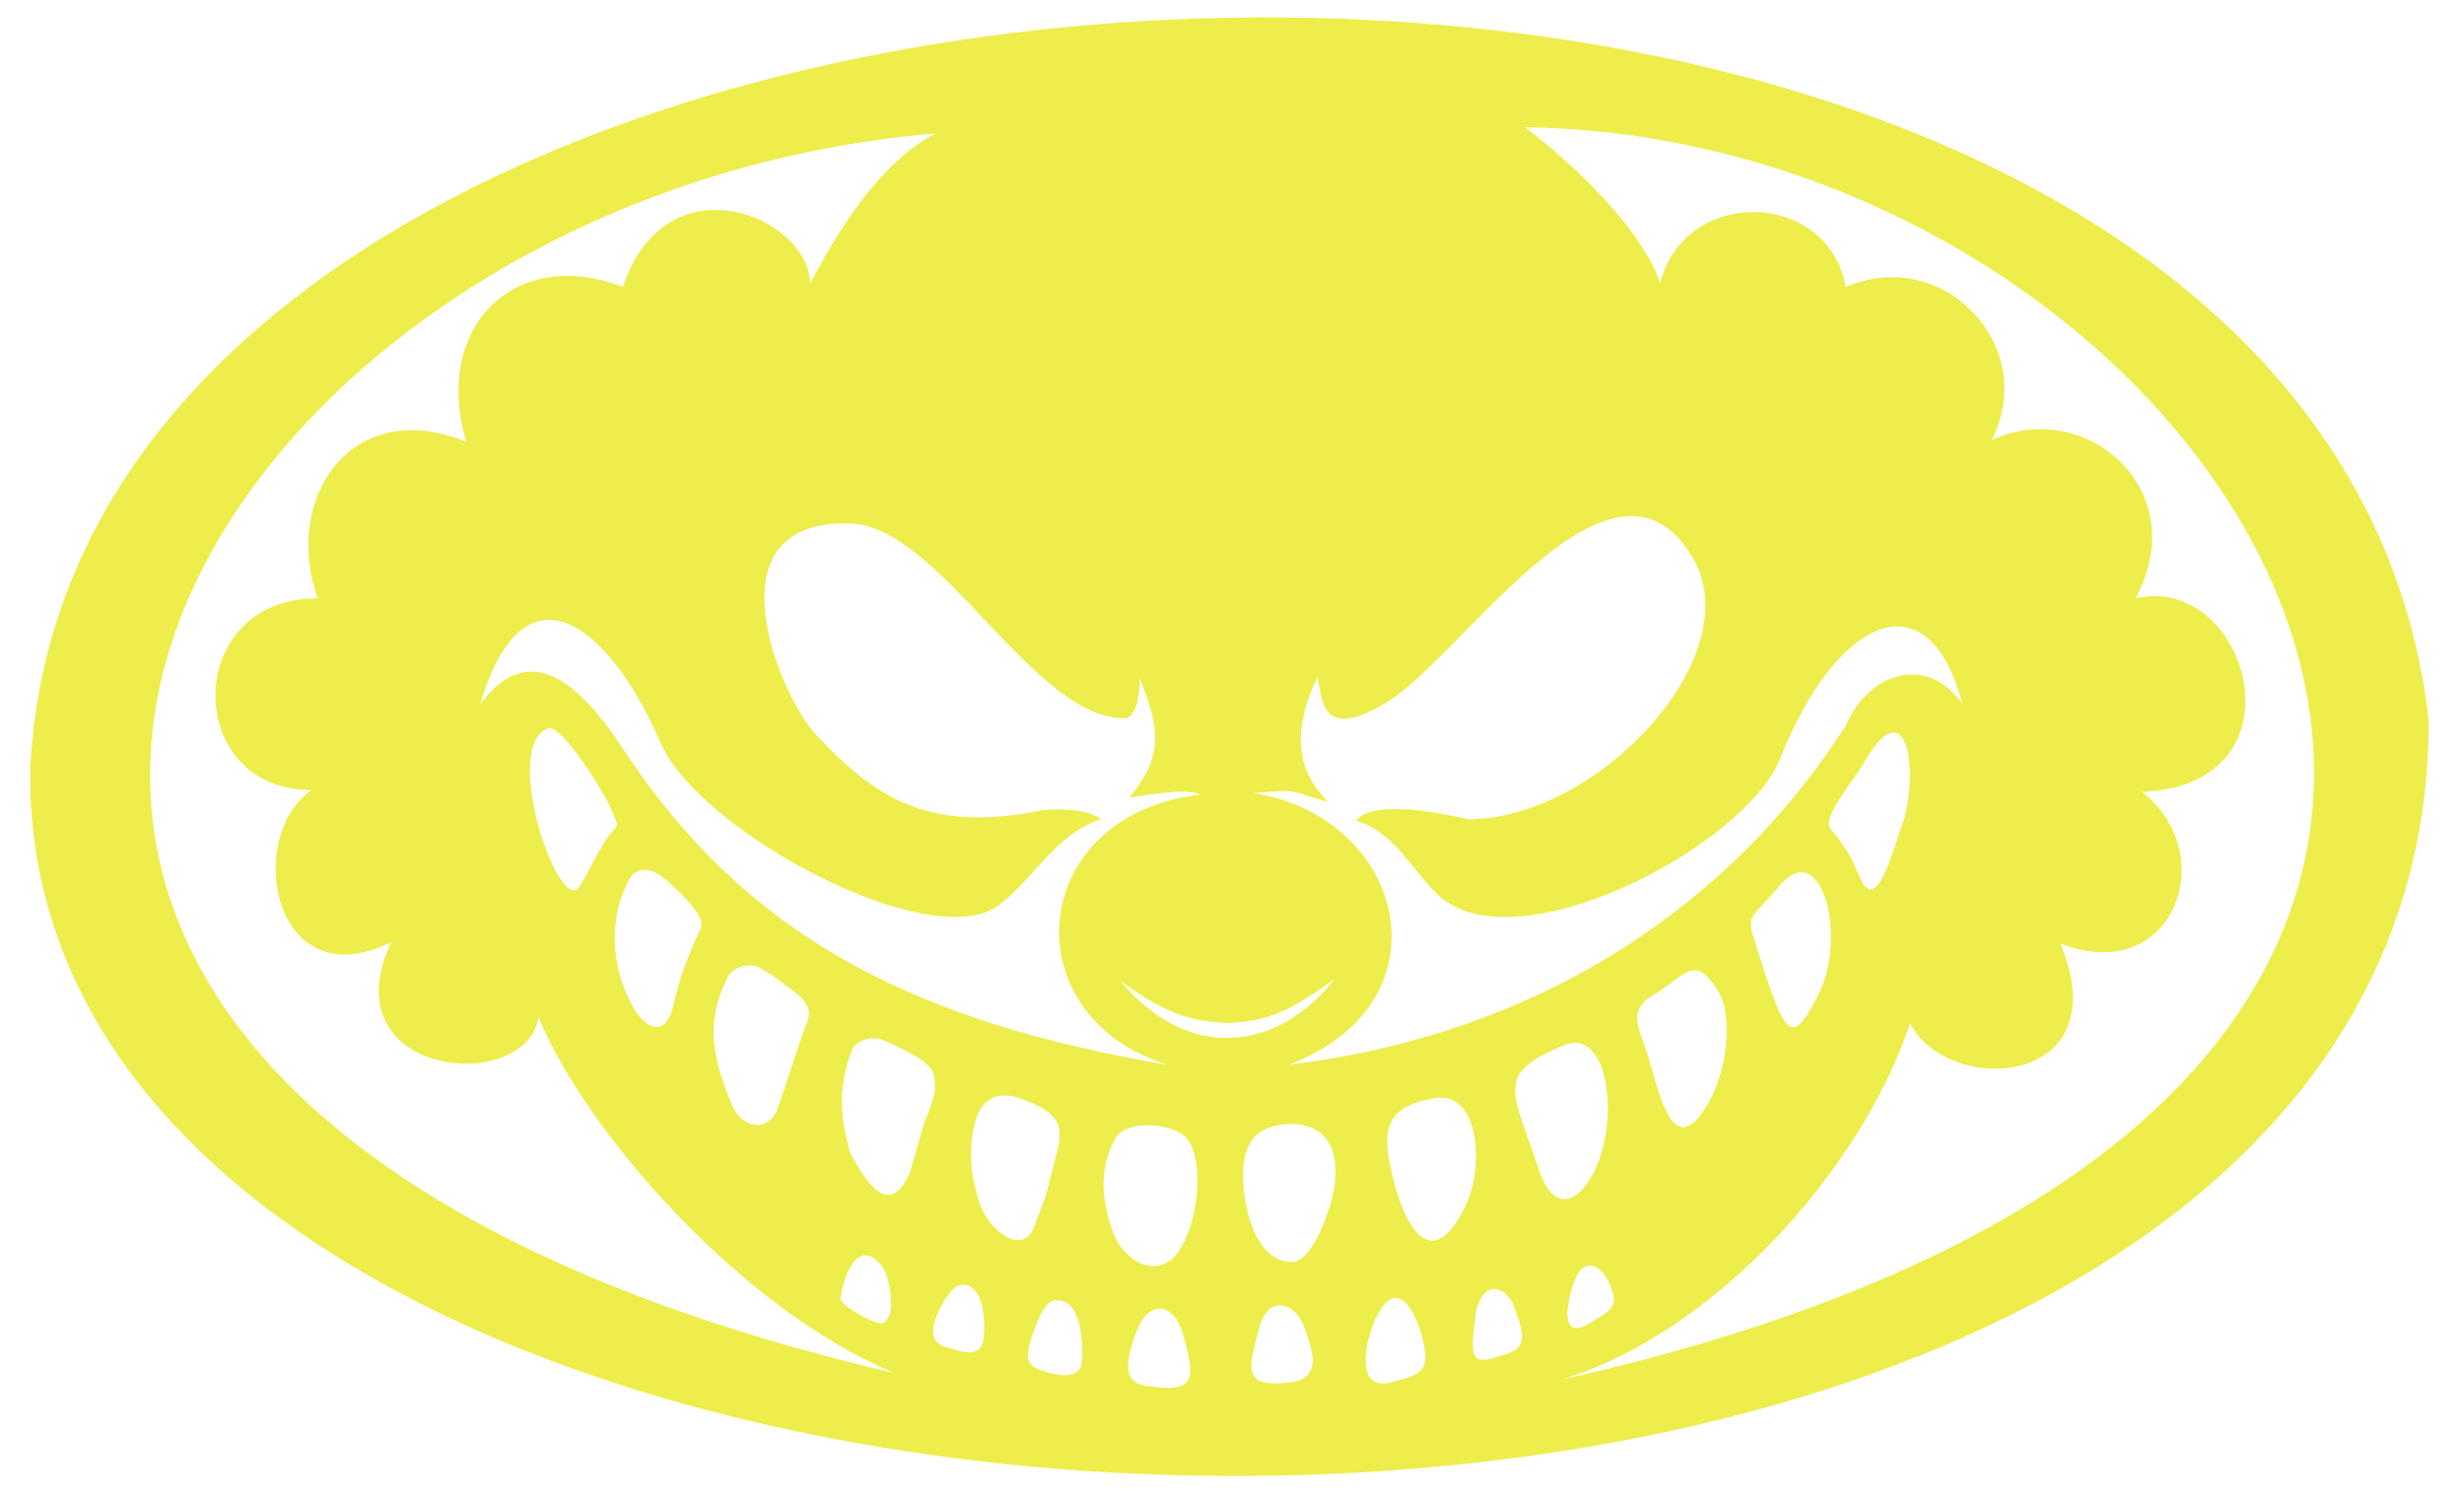
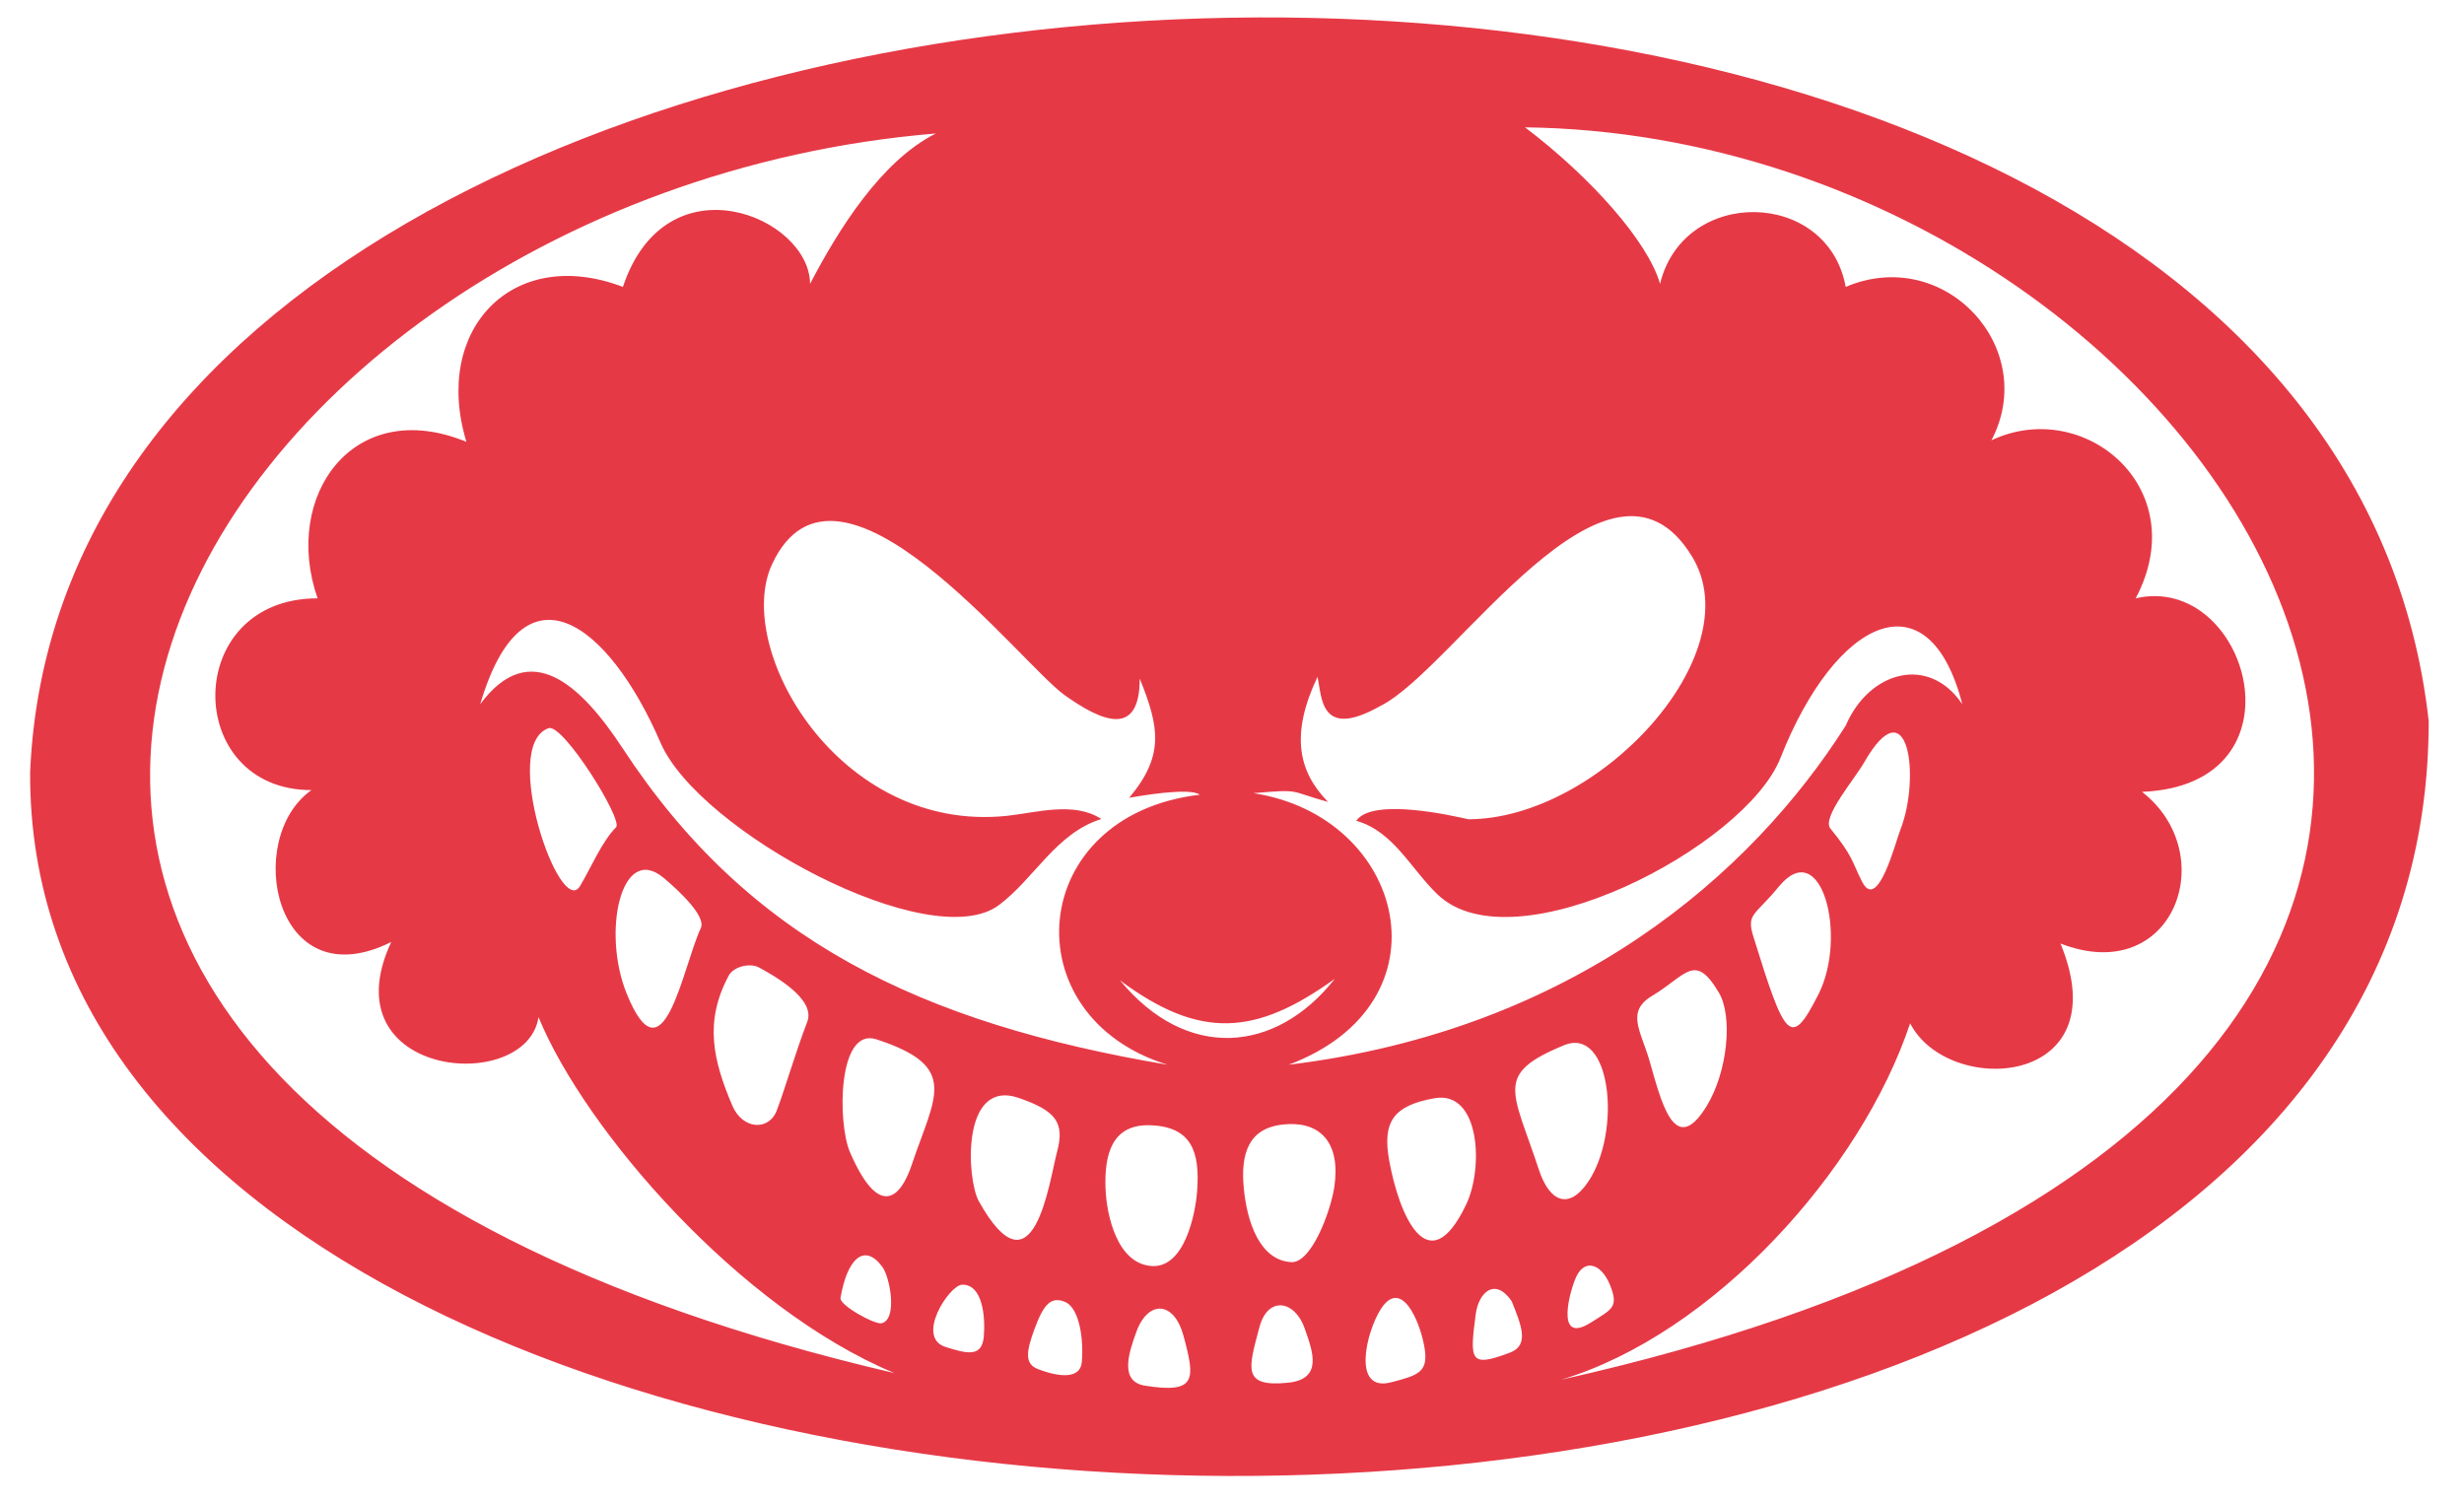
<svg xmlns="http://www.w3.org/2000/svg" width="1606" height="979" viewBox="0 0 1606 979">
-   <path id="shape1" d="M19.64,503.2 C16.29,1098.54 1583,1142.53 1583,470 C1511.04,-175.02 46.24,-117.47 19.64,503.2 Z M583,895 C482.05,852.94 381.54,737.06 351,663 C343.17,713.98 213.69,702.52 255,614 C178.8,652.1 158.36,546.46 203,515 C119.19,515 118.44,390 207,390 C183.73,323.1 230.48,257.73 304,288 C281.71,214.75 334.18,159.64 406,187 C434.23,102.31 527.66,141.14 528,185 C546.29,149.95 574.24,104.88 610,87 C111.67,128.21 -224.08,706.59 583,895 Z M357.57,474.63 C366.95,471.35 406.34,534.47 401.54,539.24 C392.42,548.29 385.09,565.79 378.07,577.52 C364.95,599.44 325.72,485.77 357.57,474.63 Z M412.89,656.84 C421.08,671.18 433.98,676.31 438.76,655.58 C443.23,636.22 448.78,622.25 456.81,604.84 C460.32,597.22 442.48,580.51 432.53,572.18 C423.33,564.49 414.32,565.93 410.47,572.71 C396.59,597.12 397.55,629.97 412.89,656.84 Z M526.16,666 C529.86,656.28 523.33,650.41 515.83,645.01 C508.82,639.96 506.19,636.86 494.83,630.67 C488.64,627.3 478.05,630.17 475,635.87 C458.82,666.03 464.8,691.23 477.33,720.67 C483.97,736.29 501.11,737.45 506.36,723.66 C511.49,710.16 518.17,686.97 526.16,666 Z M554,751 C567.39,777.18 581.04,790.93 593.01,764.67 L602,733 C610.54,712.01 609.74,710.31 609,702.31 C608.13,692.97 593.55,686.3 577.28,678.64 C567.42,674 557.12,678.99 555,685 C546.28,709.71 547.28,726.37 554,751 Z M638,783 C643.62,801.5 666.48,819.47 674,799.69 C685.9,768.38 679.59,786.07 689.01,750.64 C694,731.91 688.46,724.03 664,715.64 C650.9,711.15 639.98,716.03 636,730 C630.9,747.91 632.34,764.38 638,783 Z M725.41,803 C732.86,823.36 755.34,834.15 768,816 C780.31,798.36 785.22,761.25 775,744 C767.76,731.79 734.24,728.89 727,742 C717.37,759.45 716.67,779.12 725.41,803 Z M841.69,822.67 C854.67,823.37 867.28,789.76 869.69,773.67 C873.81,746.15 861.77,730.16 836,733 C813.58,735.47 808.59,752.25 810.66,774.33 C812.72,796.35 821.05,821.56 841.69,822.67 Z M955.7,784.96 C967.03,761.17 964.7,710.62 935,715.84 C907.77,720.63 901.04,731.63 905.42,756.21 C911.61,790.93 930.63,837.58 955.7,784.96 Z M1002.99,762.34 C1009.89,783.39 1022.61,789.12 1035.34,770.01 C1057.04,737.47 1050.18,668.62 1019.37,681.31 C973.56,700.19 985.99,710.55 1002.99,762.34 Z M1120.34,647 C1129.54,662.52 1126.07,698.58 1112.34,721 C1091.11,755.68 1082.45,716.53 1075,691 C1069.38,671.76 1059.59,659.32 1076.99,648.99 C1098.99,635.91 1104.56,620.36 1120.34,647 Z M1142.82,610.47 C1163.57,677.39 1167.16,683.81 1185.25,648.08 C1204.38,610.31 1187.15,544.05 1159.33,578 C1143.78,596.98 1138.14,595.37 1142.82,610.47 Z M1193,540 C1207.96,558.3 1207.11,561.83 1213.66,574.67 C1223.9,594.77 1235.4,549 1238.69,540.66 C1251.78,507.36 1244.23,445.99 1215,497 C1208.71,507.98 1187.24,532.95 1193,540 Z M574.67,862.5 C585.14,859.89 580.08,832.56 575.16,825.84 C563.26,809.58 552.01,820.88 547.83,846.05 C547.05,850.76 570.3,863.59 574.67,862.5 Z M616.51,878.04 C629.48,882 640.07,885.33 641.24,871.09 C642.34,857.73 640.29,837.04 627.09,837.38 C621.61,837.52 615.28,846.28 610.73,857.15 C605.46,869.72 608.73,875.67 616.51,878.04 Z M676.53,892.38 C690.98,897.97 704.14,898.66 705.09,887.93 C706.45,872.62 703.47,853.17 694.68,848.81 C685.54,844.8 680.54,849.1 674.18,866.5 C668.87,881.01 667.7,888.97 676.53,892.38 Z M746.3,903.2 C779.89,908.51 779.14,899.26 771.37,870.63 C765.18,847.83 748.26,847.26 740.65,868.15 C735.76,881.58 729.41,900.53 746.3,903.2 Z M839.56,901.26 C862.97,898.87 855.2,879.89 850.41,866 C844.01,847.44 826.31,844.48 820.85,865.15 C813.8,891.85 809.22,904.36 839.56,901.26 Z M906.68,901 C924.56,896.39 931.27,894.36 928.41,878 C925.4,860.77 913.23,832.49 899.89,853.44 C890.5,868.18 880.89,907.64 906.68,901 Z M984.17,881.65 C997.13,876.76 991.46,863.54 985.29,848.12 C974.29,832.21 963.68,842.57 961.83,856.76 C957.89,886.95 957.92,891.55 984.17,881.65 Z M1037,862 C1049.92,853.79 1054.37,852.3 1050.56,840.7 C1045.07,823.97 1033.44,819.7 1027.47,831.98 C1023.68,839.77 1012.68,877.45 1037,862 Z M994,83 C1037.04,115.64 1074.12,157.51 1082,185 C1097.47,121.39 1191.46,123.26 1203,187 C1267.66,159.6 1329.45,226.93 1298,287 C1358.08,258.5 1430.14,317.98 1392,390 C1465.15,372.96 1505.54,511.7 1396.14,516.14 C1448.24,556.66 1416.86,643.65 1343,615 C1381.66,708.87 1269.86,715.38 1245,667 C1213.08,762.77 1116.86,869.51 1017.6,899.29 C1854.09,712.2 1466.43,88.84 994,83 Z M799.96,666.9 C779.7,665.26 763.57,663.98 730,639 C773.35,691.64 831.6,686.76 870,638 C842.84,657.54 828.58,665.55 799.96,666.9 Z M736,520 C741.47,519.05 775.32,513 782,518 C668.84,531.31 658.82,662.58 761,694 C599.88,666.83 487.76,612.77 406.01,488 C378.44,445.93 345.31,415.43 313,459 C341.2,363.34 396.83,406.15 430.54,484.13 C455.5,541.87 606.4,623.09 651,590 C673.95,572.97 688.4,542.91 717.86,533.85 C704.77,525.28 680.77,528 680,528 C605.75,543.36 570.8,520.46 532,479 C507.61,452.93 460.13,338.09 554.28,341.23 C613.02,343.19 673.12,468.36 732.85,468.15 C740.06,468.13 742.86,454.95 742.85,442.29 C755.69,474 759.04,492.5 736,520 Z M865.59,522.7 C839.37,515.51 848.67,514.26 817,517 C916.14,532.25 946.9,653.71 840,694 C1025.71,671.35 1141.49,569.83 1203,473 C1218.25,437.42 1257.15,426.6 1279,459 C1257.19,374.21 1196.53,402.68 1160.46,494.07 C1137.61,551.97 986.75,630.73 936.97,583 C919.47,566.22 908.31,541.94 884,535 C894.56,519.5 948.27,532.02 957,534 C1041.8,534 1141.48,426.79 1103,363 C1049.15,273.73 947.92,436.04 900,460 C860.23,482.54 861.71,454.54 858.74,441.15 C840.97,478.68 846.15,502.83 865.59,522.7 Z" fill="#eded4c" fill-rule="evenodd" stroke="none" />
+   <path id="shape1" d="M19.64,503.2 C16.29,1098.54 1583,1142.53 1583,470 C1511.04,-175.02 46.24,-117.47 19.64,503.2 Z M583,895 C482.05,852.94 381.54,737.06 351,663 C343.17,713.98 213.69,702.52 255,614 C178.8,652.1 158.36,546.46 203,515 C119.19,515 118.44,390 207,390 C183.73,323.1 230.48,257.73 304,288 C281.71,214.75 334.18,159.64 406,187 C434.23,102.31 527.66,141.14 528,185 C546.29,149.95 574.24,104.88 610,87 C111.67,128.21 -224.08,706.59 583,895 Z M357.57,474.63 C366.95,471.35 406.34,534.47 401.54,539.24 C392.42,548.29 385.09,565.79 378.07,577.52 C364.95,599.44 325.72,485.77 357.57,474.63 Z M408.42,647.56 C432.47,707.1 444.55,631.42 456.81,604.84 C460.32,597.22 442.48,580.51 432.53,572.18 C405.02,549.18 392.13,607.23 408.42,647.56 Z M526.16,666 C531.72,651.39 505.67,636.58 494.83,630.67 C488.64,627.3 478.05,630.17 475,635.87 C458.82,666.03 464.8,691.23 477.33,720.67 C483.97,736.29 501.11,737.45 506.36,723.66 C511.49,710.16 518.17,686.97 526.16,666 Z M554,751 C572.87,794.62 586.94,781.1 594.21,759.36 C609.29,714.31 625.98,695.27 571.25,677.45 C545.92,669.2 545.79,732.02 554,751 Z M638,783 C673.81,847.09 683.69,770.66 689.01,750.64 C694,731.91 688.46,724.03 664,715.64 C626.45,702.77 629.94,768.58 638,783 Z M750.6,825.21 C772.01,826.65 779.19,791.55 780.29,776.09 C782.03,751.49 777.24,734.4 749.75,733.45 C724.64,732.58 719.75,752.65 720.57,774.56 C721.25,792.87 728.46,823.72 750.6,825.21 Z M841.69,822.67 C854.67,823.37 867.28,789.76 869.69,773.67 C873.81,746.15 861.77,730.16 836,733 C813.58,735.47 808.59,752.25 810.66,774.33 C812.72,796.35 821.05,821.56 841.69,822.67 Z M955.7,784.96 C967.03,761.17 964.7,710.62 935,715.84 C907.77,720.63 901.04,731.63 905.42,756.21 C911.61,790.93 930.63,837.58 955.7,784.96 Z M1002.99,762.34 C1009.89,783.39 1022.61,789.12 1035.34,770.01 C1057.04,737.47 1050.18,668.62 1019.37,681.31 C973.56,700.19 985.99,710.55 1002.99,762.34 Z M1120.34,647 C1129.54,662.52 1126.07,698.58 1112.34,721 C1091.11,755.68 1082.45,716.53 1075,691 C1069.38,671.76 1059.59,659.32 1076.99,648.99 C1098.99,635.91 1104.56,620.36 1120.34,647 Z M1142.82,610.47 C1163.57,677.39 1167.16,683.81 1185.25,648.08 C1204.38,610.31 1187.15,544.05 1159.33,578 C1143.78,596.98 1138.14,595.37 1142.82,610.47 Z M1193,540 C1207.96,558.3 1207.11,561.83 1213.66,574.67 C1223.9,594.77 1235.4,549 1238.69,540.66 C1251.78,507.36 1244.23,445.99 1215,497 C1208.71,507.98 1187.24,532.95 1193,540 Z M574.67,862.5 C585.14,859.89 580.08,832.56 575.16,825.84 C563.26,809.58 552.01,820.88 547.83,846.05 C547.05,850.76 570.3,863.59 574.67,862.5 Z M616.51,878.04 C629.48,882 640.07,885.33 641.24,871.09 C642.34,857.73 640.29,837.04 627.09,837.38 C618.8,837.59 596.25,871.87 616.51,878.04 Z M676.53,892.38 C690.98,897.97 704.14,898.66 705.09,887.93 C706.45,872.62 703.47,853.17 694.68,848.81 C685.54,844.8 680.54,849.1 674.18,866.5 C668.87,881.01 667.7,888.97 676.53,892.38 Z M746.3,903.2 C779.89,908.51 779.14,899.26 771.37,870.63 C765.18,847.83 748.26,847.26 740.65,868.15 C735.76,881.58 729.41,900.53 746.3,903.2 Z M839.56,901.26 C862.97,898.87 855.2,879.89 850.41,866 C844.01,847.44 826.31,844.48 820.85,865.15 C813.8,891.85 809.22,904.36 839.56,901.26 Z M906.68,901 C924.56,896.39 931.27,894.36 928.41,878 C925.4,860.77 913.23,832.49 899.89,853.44 C890.5,868.18 880.89,907.64 906.68,901 Z M984.17,881.65 C997.13,876.76 991.46,863.54 985.29,848.12 C974.29,832.21 963.68,842.57 961.83,856.76 C957.89,886.95 957.92,891.55 984.17,881.65 Z M1037,862 C1049.92,853.79 1054.37,852.3 1050.56,840.7 C1045.07,823.97 1033.44,819.7 1027.47,831.98 C1023.68,839.77 1012.68,877.45 1037,862 Z M994,83 C1037.04,115.64 1074.12,157.51 1082,185 C1097.47,121.39 1191.46,123.26 1203,187 C1267.66,159.6 1329.45,226.93 1298,287 C1358.08,258.5 1430.14,317.98 1392,390 C1465.15,372.96 1505.54,511.7 1396.14,516.14 C1448.24,556.66 1416.86,643.65 1343,615 C1381.66,708.87 1269.86,715.38 1245,667 C1213.08,762.77 1116.86,869.51 1017.6,899.29 C1854.09,712.2 1466.43,88.84 994,83 Z M730,639 C782.35,677.96 818.64,674.95 870,638 C831.6,686.76 773.35,691.64 730,639 Z M736,520 C741.47,519.05 775.32,513 782,518 C668.84,531.31 658.82,662.58 761,694 C599.88,666.83 487.76,612.77 406.01,488 C378.44,445.93 345.31,415.43 313,459 C341.2,363.34 396.83,406.15 430.54,484.13 C455.5,541.87 606.4,623.09 651,590 C673.95,572.97 688.4,542.91 717.86,533.85 C700.05,522.19 675.51,529.72 656.47,531.75 C546.79,543.45 477.5,422.54 503.32,367.55 C545.73,277.25 664.93,432.54 694.02,453.18 C717.32,469.7 742.88,481.7 742.85,442.29 C755.69,474 759.04,492.5 736,520 Z M865.59,522.7 C839.37,515.51 848.67,514.26 817,517 C916.14,532.25 946.9,653.71 840,694 C1025.71,671.35 1141.49,569.83 1203,473 C1218.25,437.42 1257.15,426.6 1279,459 C1257.19,374.21 1196.53,402.68 1160.46,494.07 C1137.61,551.97 986.75,630.73 936.97,583 C919.47,566.22 908.31,541.94 884,535 C894.56,519.5 948.27,532.02 957,534 C1041.8,534 1141.48,426.79 1103,363 C1049.15,273.73 947.92,436.04 900,460 C860.23,482.54 861.71,454.54 858.74,441.15 C840.97,478.68 846.15,502.83 865.59,522.7 Z" fill="#e63946" fill-rule="evenodd" stroke="none" />
</svg>
